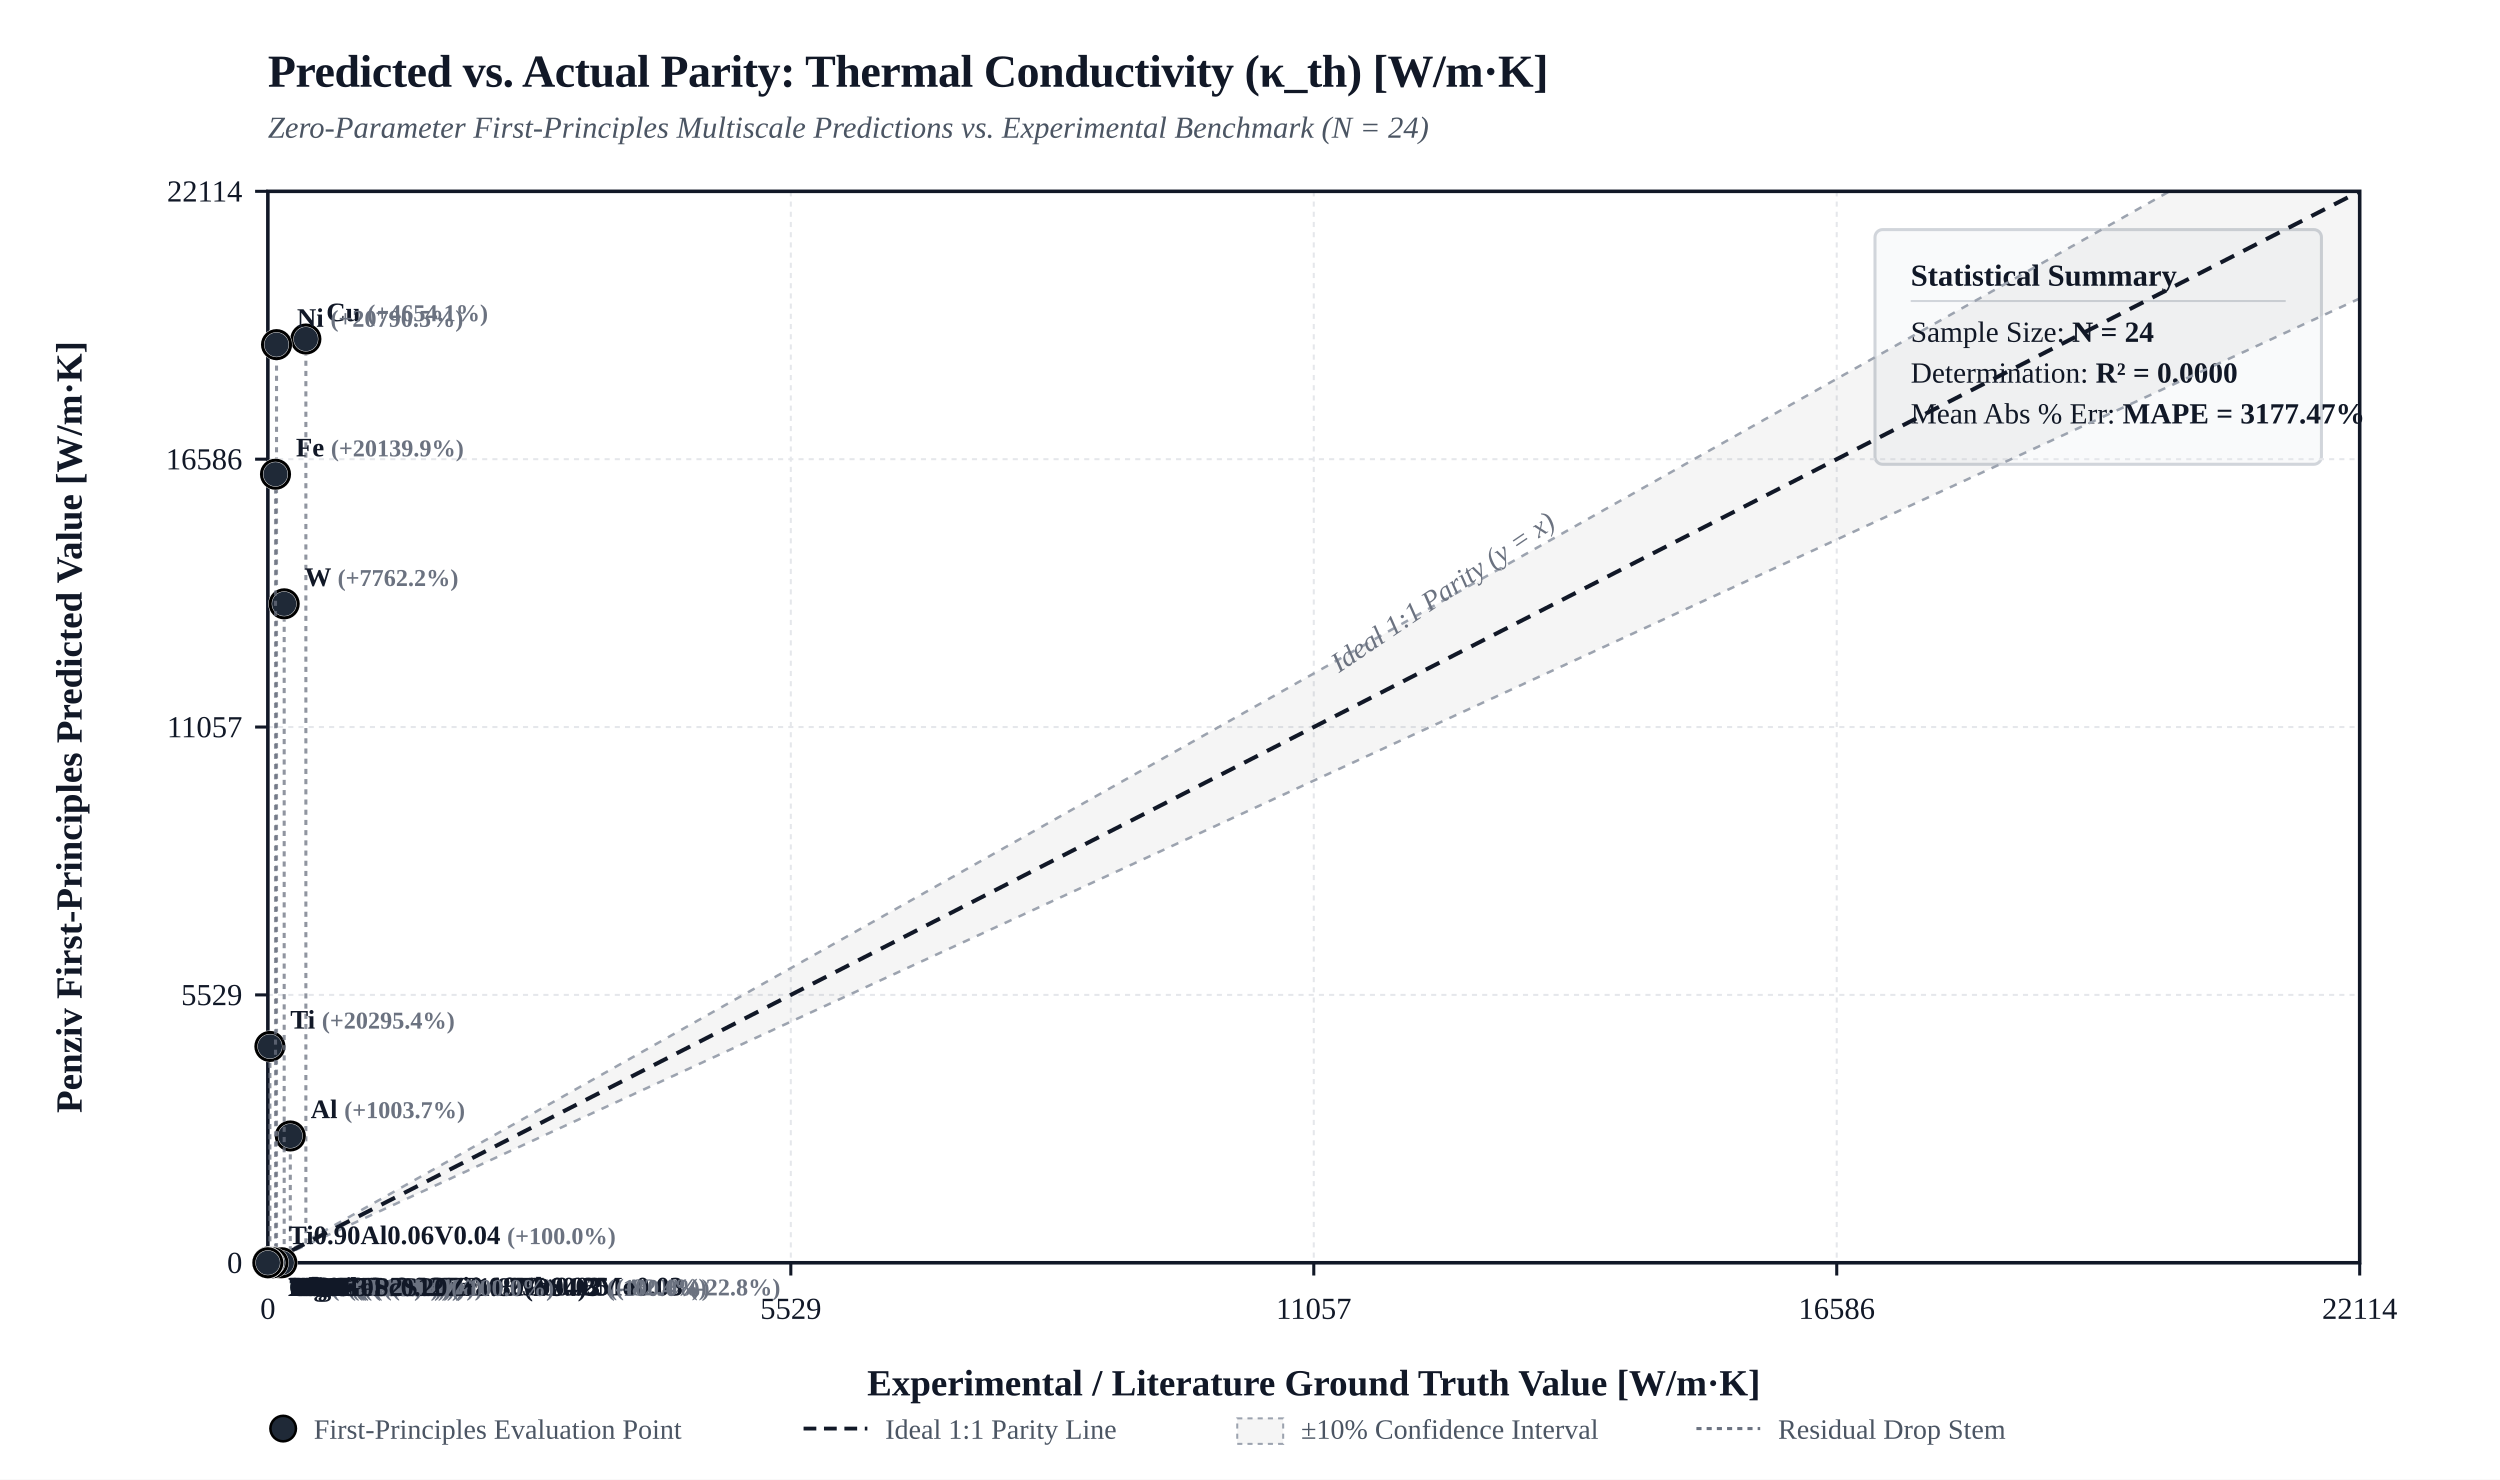
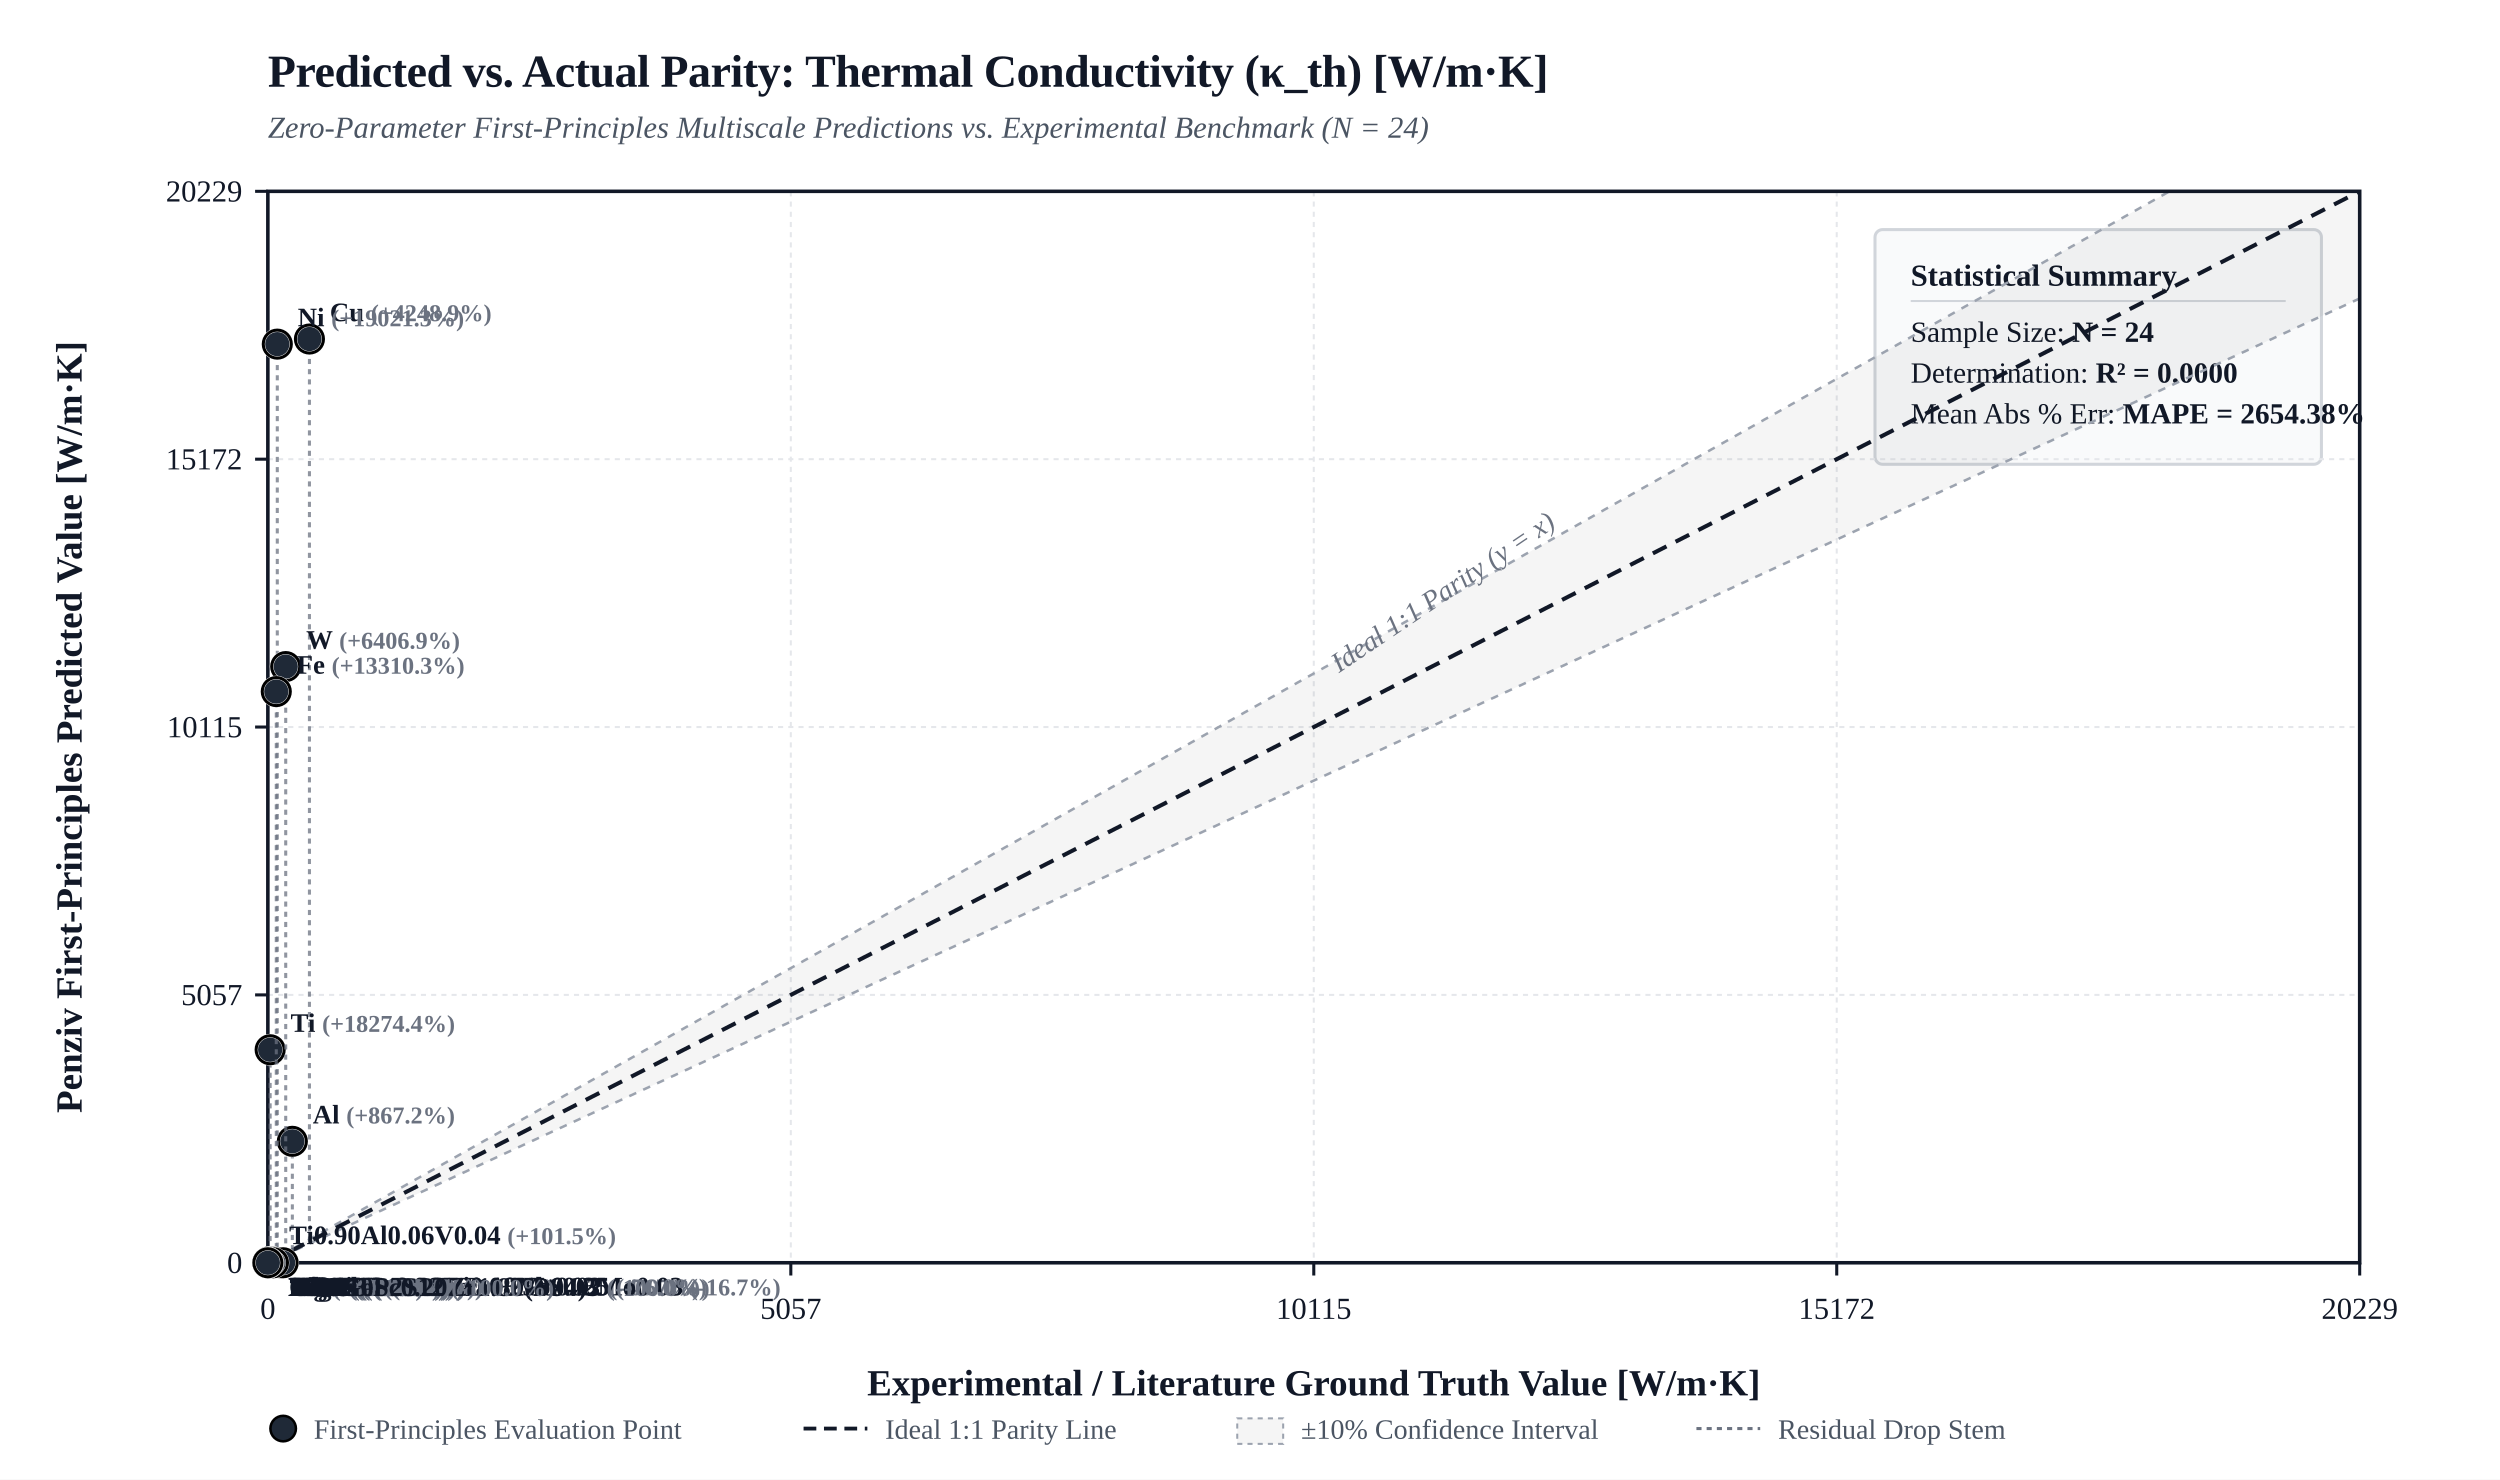
<svg xmlns="http://www.w3.org/2000/svg" viewBox="0 0 980 580" width="100%" height="auto" style="background-color: #FFFFFF; border: 1px solid #E5E7EB; border-radius: 4px; font-family: 'Times New Roman', Times, 'DejaVu Serif', 'TeX Gyre Termes', Georgia, serif;">
  <defs>
    <clipPath id="plotClip">
      <rect x="105" y="75" width="820" height="420" />
    </clipPath>
  </defs>
  <rect x="0" y="0" width="980" height="580" fill="#FFFFFF" />
  <text x="105" y="34" fill="#111827" font-size="18" font-weight="bold" letter-spacing="-0.01em">Predicted vs. Actual Parity: Thermal Conductivity (κ_th) [W/m·K]</text>
  <text x="105" y="54" fill="#4B5563" font-size="12" font-style="italic">Zero-Parameter First-Principles Multiscale Predictions vs. Experimental Benchmark (N = 24)</text>
  <g transform="translate(735, 90)">
    <rect width="175" height="92" rx="3" fill="#F9FAFB" stroke="#D1D5DB" stroke-width="1.2" />
    <text x="14" y="22" fill="#111827" font-size="12" font-weight="bold">Statistical Summary</text>
    <line x1="14" y1="28" x2="161" y2="28" stroke="#D1D5DB" stroke-width="0.8" />
    <text x="14" y="44" fill="#111827" font-size="11.5">Sample Size: <tspan font-weight="bold">N = 24</tspan>
    </text>
    <text x="14" y="60" fill="#111827" font-size="11.5">Determination: <tspan font-weight="bold">R² = 0.0000</tspan>
    </text>
-     <text x="14" y="76" fill="#111827" font-size="11.5">Mean Abs % Err: <tspan font-weight="bold">MAPE = 3177.47%</tspan>
+     <text x="14" y="76" fill="#111827" font-size="11.5">Mean Abs % Err: <tspan font-weight="bold">MAPE = 2654.38%</tspan>
    </text>
  </g>
  <line x1="105.0" y1="75" x2="105.0" y2="495" stroke="#E5E7EB" stroke-width="0.8" stroke-dasharray="2,2" />
  <line x1="105" y1="495.0" x2="925" y2="495.0" stroke="#E5E7EB" stroke-width="0.8" stroke-dasharray="2,2" />
  <line x1="100" y1="495.0" x2="105" y2="495.0" stroke="#111827" stroke-width="1.2" />
  <text x="95" y="499.0" fill="#111827" font-size="12" font-weight="500" text-anchor="end">0</text>
  <line x1="105.0" y1="495" x2="105.0" y2="500" stroke="#111827" stroke-width="1.2" />
  <text x="105.0" y="517.0" fill="#111827" font-size="12" font-weight="500" text-anchor="middle">0</text>
  <line x1="310.0" y1="75" x2="310.0" y2="495" stroke="#E5E7EB" stroke-width="0.8" stroke-dasharray="2,2" />
  <line x1="105" y1="390.0" x2="925" y2="390.0" stroke="#E5E7EB" stroke-width="0.8" stroke-dasharray="2,2" />
  <line x1="100" y1="390.0" x2="105" y2="390.0" stroke="#111827" stroke-width="1.2" />
-   <text x="95" y="394.0" fill="#111827" font-size="12" font-weight="500" text-anchor="end">5529</text>
+   <text x="95" y="394.0" fill="#111827" font-size="12" font-weight="500" text-anchor="end">5057</text>
  <line x1="310.0" y1="495" x2="310.0" y2="500" stroke="#111827" stroke-width="1.2" />
-   <text x="310.0" y="517.0" fill="#111827" font-size="12" font-weight="500" text-anchor="middle">5529</text>
+   <text x="310.0" y="517.0" fill="#111827" font-size="12" font-weight="500" text-anchor="middle">5057</text>
  <line x1="515.0" y1="75" x2="515.0" y2="495" stroke="#E5E7EB" stroke-width="0.8" stroke-dasharray="2,2" />
  <line x1="105" y1="285.0" x2="925" y2="285.0" stroke="#E5E7EB" stroke-width="0.8" stroke-dasharray="2,2" />
  <line x1="100" y1="285.0" x2="105" y2="285.0" stroke="#111827" stroke-width="1.2" />
-   <text x="95" y="289.0" fill="#111827" font-size="12" font-weight="500" text-anchor="end">11057</text>
+   <text x="95" y="289.0" fill="#111827" font-size="12" font-weight="500" text-anchor="end">10115</text>
  <line x1="515.0" y1="495" x2="515.0" y2="500" stroke="#111827" stroke-width="1.2" />
-   <text x="515.0" y="517.0" fill="#111827" font-size="12" font-weight="500" text-anchor="middle">11057</text>
+   <text x="515.0" y="517.0" fill="#111827" font-size="12" font-weight="500" text-anchor="middle">10115</text>
  <line x1="720.0" y1="75" x2="720.0" y2="495" stroke="#E5E7EB" stroke-width="0.8" stroke-dasharray="2,2" />
  <line x1="105" y1="180.0" x2="925" y2="180.0" stroke="#E5E7EB" stroke-width="0.8" stroke-dasharray="2,2" />
  <line x1="100" y1="180.0" x2="105" y2="180.0" stroke="#111827" stroke-width="1.2" />
-   <text x="95" y="184.0" fill="#111827" font-size="12" font-weight="500" text-anchor="end">16586</text>
+   <text x="95" y="184.0" fill="#111827" font-size="12" font-weight="500" text-anchor="end">15172</text>
  <line x1="720.0" y1="495" x2="720.0" y2="500" stroke="#111827" stroke-width="1.2" />
-   <text x="720.0" y="517.0" fill="#111827" font-size="12" font-weight="500" text-anchor="middle">16586</text>
+   <text x="720.0" y="517.0" fill="#111827" font-size="12" font-weight="500" text-anchor="middle">15172</text>
  <line x1="925.0" y1="75" x2="925.0" y2="495" stroke="#E5E7EB" stroke-width="0.8" stroke-dasharray="2,2" />
  <line x1="105" y1="75.0" x2="925" y2="75.0" stroke="#E5E7EB" stroke-width="0.8" stroke-dasharray="2,2" />
  <line x1="100" y1="75.0" x2="105" y2="75.0" stroke="#111827" stroke-width="1.2" />
-   <text x="95" y="79.0" fill="#111827" font-size="12" font-weight="500" text-anchor="end">22114</text>
+   <text x="95" y="79.0" fill="#111827" font-size="12" font-weight="500" text-anchor="end">20229</text>
  <line x1="925.0" y1="495" x2="925.0" y2="500" stroke="#111827" stroke-width="1.2" />
-   <text x="925.0" y="517.0" fill="#111827" font-size="12" font-weight="500" text-anchor="middle">22114</text>
+   <text x="925.0" y="517.0" fill="#111827" font-size="12" font-weight="500" text-anchor="middle">20229</text>
  <polygon points="105.0,495.0 925.0,33.0 925.0,117.0 105.0,495.0" fill="rgba(0, 0, 0, 0.04)" clip-path="url(#plotClip)" />
  <line x1="105.0" y1="495.0" x2="925.0" y2="33.0" stroke="#9CA3AF" stroke-width="1.0" stroke-dasharray="3,3" clip-path="url(#plotClip)" />
  <line x1="105.0" y1="495.0" x2="925.0" y2="117.0" stroke="#9CA3AF" stroke-width="1.0" stroke-dasharray="3,3" clip-path="url(#plotClip)" />
  <line x1="105.0" y1="495.0" x2="925.0" y2="75.0" stroke="#111827" stroke-width="1.6" stroke-dasharray="6,4" clip-path="url(#plotClip)" />
  <text x="535.0" y="273.0" fill="#6B7280" font-size="11" font-style="italic" transform="rotate(-34 515.0 285.0)">Ideal 1:1 Parity (y = x)</text>
  <rect x="105" y="75" width="820" height="420" fill="none" stroke="#111827" stroke-width="1.4" />
  <text x="515.0" y="547.0" fill="#111827" font-size="14.5" font-weight="bold" text-anchor="middle">Experimental / Literature Ground Truth Value [W/m·K]</text>
  <text x="32" y="285.0" fill="#111827" font-size="14.5" font-weight="bold" text-anchor="middle" transform="rotate(-90 32 285.0)">Penziv First-Principles Predicted Value [W/m·K]</text>
-   <line x1="119.9" y1="487.4" x2="119.9" y2="132.9" stroke="#6B7280" stroke-width="1.2" stroke-dasharray="2,2" opacity="0.75" clip-path="url(#plotClip)" />
-   <circle cx="119.9" cy="132.9" r="5.5" fill="#1F2937" stroke="#FFFFFF" stroke-width="1.5" />
-   <circle cx="119.9" cy="132.9" r="5.5" fill="none" stroke="#000000" stroke-width="1.2" />
-   <text x="127.9" y="125.9" fill="#111827" font-size="10.5" font-weight="600" text-anchor="start">Cu <tspan fill="#6B7280" font-size="9.5">(+4654.1%)</tspan>
+   <line x1="121.3" y1="486.7" x2="121.3" y2="132.9" stroke="#6B7280" stroke-width="1.2" stroke-dasharray="2,2" opacity="0.75" clip-path="url(#plotClip)" />
+   <circle cx="121.3" cy="132.9" r="5.5" fill="#1F2937" stroke="#FFFFFF" stroke-width="1.5" />
+   <circle cx="121.3" cy="132.9" r="5.5" fill="none" stroke="#000000" stroke-width="1.2" />
+   <text x="129.3" y="125.9" fill="#111827" font-size="10.5" font-weight="600" text-anchor="start">Cu <tspan fill="#6B7280" font-size="9.5">(+4248.9%)</tspan>
  </text>
-   <line x1="113.8" y1="490.5" x2="113.8" y2="445.3" stroke="#6B7280" stroke-width="1.2" stroke-dasharray="2,2" opacity="0.75" clip-path="url(#plotClip)" />
-   <circle cx="113.8" cy="445.3" r="5.5" fill="#1F2937" stroke="#FFFFFF" stroke-width="1.5" />
-   <circle cx="113.8" cy="445.3" r="5.5" fill="none" stroke="#000000" stroke-width="1.2" />
-   <text x="121.8" y="438.3" fill="#111827" font-size="10.5" font-weight="600" text-anchor="start">Al <tspan fill="#6B7280" font-size="9.5">(+1003.7%)</tspan>
+   <line x1="114.6" y1="490.1" x2="114.6" y2="447.4" stroke="#6B7280" stroke-width="1.2" stroke-dasharray="2,2" opacity="0.75" clip-path="url(#plotClip)" />
+   <circle cx="114.6" cy="447.4" r="5.5" fill="#1F2937" stroke="#FFFFFF" stroke-width="1.5" />
+   <circle cx="114.6" cy="447.4" r="5.5" fill="none" stroke="#000000" stroke-width="1.2" />
+   <text x="122.6" y="440.4" fill="#111827" font-size="10.5" font-weight="600" text-anchor="start">Al <tspan fill="#6B7280" font-size="9.5">(+867.2%)</tspan>
  </text>
-   <line x1="108.4" y1="493.3" x2="108.4" y2="135.1" stroke="#6B7280" stroke-width="1.2" stroke-dasharray="2,2" opacity="0.75" clip-path="url(#plotClip)" />
-   <circle cx="108.4" cy="135.1" r="5.5" fill="#1F2937" stroke="#FFFFFF" stroke-width="1.5" />
-   <circle cx="108.4" cy="135.1" r="5.5" fill="none" stroke="#000000" stroke-width="1.2" />
-   <text x="116.4" y="128.1" fill="#111827" font-size="10.5" font-weight="600" text-anchor="start">Ni <tspan fill="#6B7280" font-size="9.5">(+20790.5%)</tspan>
+   <line x1="108.7" y1="493.1" x2="108.7" y2="134.9" stroke="#6B7280" stroke-width="1.2" stroke-dasharray="2,2" opacity="0.75" clip-path="url(#plotClip)" />
+   <circle cx="108.7" cy="134.9" r="5.5" fill="#1F2937" stroke="#FFFFFF" stroke-width="1.5" />
+   <circle cx="108.7" cy="134.9" r="5.5" fill="none" stroke="#000000" stroke-width="1.2" />
+   <text x="116.7" y="127.9" fill="#111827" font-size="10.5" font-weight="600" text-anchor="start">Ni <tspan fill="#6B7280" font-size="9.5">(+19021.3%)</tspan>
  </text>
-   <line x1="105.8" y1="494.6" x2="105.8" y2="410.2" stroke="#6B7280" stroke-width="1.2" stroke-dasharray="2,2" opacity="0.75" clip-path="url(#plotClip)" />
-   <circle cx="105.8" cy="410.2" r="5.5" fill="#1F2937" stroke="#FFFFFF" stroke-width="1.5" />
-   <circle cx="105.8" cy="410.2" r="5.5" fill="none" stroke="#000000" stroke-width="1.2" />
-   <text x="113.8" y="403.2" fill="#111827" font-size="10.5" font-weight="600" text-anchor="start">Ti <tspan fill="#6B7280" font-size="9.5">(+20295.4%)</tspan>
+   <line x1="105.9" y1="494.5" x2="105.9" y2="411.5" stroke="#6B7280" stroke-width="1.2" stroke-dasharray="2,2" opacity="0.75" clip-path="url(#plotClip)" />
+   <circle cx="105.9" cy="411.5" r="5.5" fill="#1F2937" stroke="#FFFFFF" stroke-width="1.5" />
+   <circle cx="105.9" cy="411.5" r="5.5" fill="none" stroke="#000000" stroke-width="1.2" />
+   <text x="113.9" y="404.5" fill="#111827" font-size="10.5" font-weight="600" text-anchor="start">Ti <tspan fill="#6B7280" font-size="9.5">(+18274.4%)</tspan>
  </text>
-   <line x1="111.4" y1="491.7" x2="111.4" y2="236.7" stroke="#6B7280" stroke-width="1.2" stroke-dasharray="2,2" opacity="0.75" clip-path="url(#plotClip)" />
-   <circle cx="111.4" cy="236.7" r="5.5" fill="#1F2937" stroke="#FFFFFF" stroke-width="1.5" />
-   <circle cx="111.4" cy="236.7" r="5.5" fill="none" stroke="#000000" stroke-width="1.2" />
-   <text x="119.4" y="229.7" fill="#111827" font-size="10.5" font-weight="600" text-anchor="start">W <tspan fill="#6B7280" font-size="9.5">(+7762.2%)</tspan>
+   <line x1="112.0" y1="491.4" x2="112.0" y2="261.3" stroke="#6B7280" stroke-width="1.2" stroke-dasharray="2,2" opacity="0.75" clip-path="url(#plotClip)" />
+   <circle cx="112.0" cy="261.3" r="5.5" fill="#1F2937" stroke="#FFFFFF" stroke-width="1.5" />
+   <circle cx="112.0" cy="261.3" r="5.5" fill="none" stroke="#000000" stroke-width="1.2" />
+   <text x="120.0" y="254.3" fill="#111827" font-size="10.5" font-weight="600" text-anchor="start">W <tspan fill="#6B7280" font-size="9.5">(+6406.9%)</tspan>
  </text>
-   <line x1="108.0" y1="493.5" x2="108.0" y2="185.9" stroke="#6B7280" stroke-width="1.2" stroke-dasharray="2,2" opacity="0.75" clip-path="url(#plotClip)" />
-   <circle cx="108.0" cy="185.9" r="5.5" fill="#1F2937" stroke="#FFFFFF" stroke-width="1.5" />
-   <circle cx="108.0" cy="185.9" r="5.5" fill="none" stroke="#000000" stroke-width="1.2" />
-   <text x="116.0" y="178.9" fill="#111827" font-size="10.5" font-weight="600" text-anchor="start">Fe <tspan fill="#6B7280" font-size="9.5">(+20139.9%)</tspan>
+   <line x1="108.3" y1="493.3" x2="108.3" y2="271.1" stroke="#6B7280" stroke-width="1.2" stroke-dasharray="2,2" opacity="0.75" clip-path="url(#plotClip)" />
+   <circle cx="108.3" cy="271.1" r="5.5" fill="#1F2937" stroke="#FFFFFF" stroke-width="1.5" />
+   <circle cx="108.3" cy="271.1" r="5.5" fill="none" stroke="#000000" stroke-width="1.2" />
+   <text x="116.3" y="264.1" fill="#111827" font-size="10.5" font-weight="600" text-anchor="start">Fe <tspan fill="#6B7280" font-size="9.5">(+13310.3%)</tspan>
  </text>
-   <line x1="105.6" y1="494.7" x2="105.6" y2="494.8" stroke="#6B7280" stroke-width="1.2" stroke-dasharray="2,2" opacity="0.75" clip-path="url(#plotClip)" />
-   <circle cx="105.6" cy="494.8" r="5.5" fill="#1F2937" stroke="#FFFFFF" stroke-width="1.5" />
-   <circle cx="105.6" cy="494.8" r="5.5" fill="none" stroke="#000000" stroke-width="1.2" />
-   <text x="113.6" y="507.8" fill="#111827" font-size="10.5" font-weight="600" text-anchor="start">Fe0.70Cr0.18Ni0.10Mo0.02 <tspan fill="#6B7280" font-size="9.5">(-46.0%)</tspan>
+   <line x1="105.7" y1="494.7" x2="105.7" y2="494.8" stroke="#6B7280" stroke-width="1.2" stroke-dasharray="2,2" opacity="0.75" clip-path="url(#plotClip)" />
+   <circle cx="105.7" cy="494.8" r="5.5" fill="#1F2937" stroke="#FFFFFF" stroke-width="1.5" />
+   <circle cx="105.7" cy="494.8" r="5.5" fill="none" stroke="#000000" stroke-width="1.2" />
+   <text x="113.7" y="507.8" fill="#111827" font-size="10.5" font-weight="600" text-anchor="start">Fe0.70Cr0.18Ni0.10Mo0.02 <tspan fill="#6B7280" font-size="9.5">(-41.7%)</tspan>
  </text>
-   <line x1="105.4" y1="494.8" x2="105.4" y2="494.8" stroke="#6B7280" stroke-width="1.2" stroke-dasharray="2,2" opacity="0.75" clip-path="url(#plotClip)" />
-   <circle cx="105.4" cy="494.8" r="5.5" fill="#1F2937" stroke="#FFFFFF" stroke-width="1.5" />
-   <circle cx="105.4" cy="494.8" r="5.5" fill="none" stroke="#000000" stroke-width="1.2" />
-   <text x="113.4" y="507.8" fill="#111827" font-size="10.5" font-weight="600" text-anchor="start">Ni0.53Cr0.19Fe0.18Nb0.05Mo0.03 <tspan fill="#6B7280" font-size="9.5">(-22.8%)</tspan>
+   <line x1="105.5" y1="494.8" x2="105.5" y2="494.8" stroke="#6B7280" stroke-width="1.2" stroke-dasharray="2,2" opacity="0.75" clip-path="url(#plotClip)" />
+   <circle cx="105.5" cy="494.8" r="5.5" fill="#1F2937" stroke="#FFFFFF" stroke-width="1.5" />
+   <circle cx="105.5" cy="494.8" r="5.5" fill="none" stroke="#000000" stroke-width="1.2" />
+   <text x="113.5" y="507.8" fill="#111827" font-size="10.5" font-weight="600" text-anchor="start">Ni0.53Cr0.19Fe0.18Nb0.05Mo0.03 <tspan fill="#6B7280" font-size="9.5">(-16.7%)</tspan>
  </text>
-   <line x1="105.2" y1="494.9" x2="105.2" y2="494.7" stroke="#6B7280" stroke-width="1.2" stroke-dasharray="2,2" opacity="0.75" clip-path="url(#plotClip)" />
-   <circle cx="105.2" cy="494.7" r="5.5" fill="#1F2937" stroke="#FFFFFF" stroke-width="1.5" />
-   <circle cx="105.2" cy="494.7" r="5.5" fill="none" stroke="#000000" stroke-width="1.2" />
-   <text x="113.2" y="487.7" fill="#111827" font-size="10.5" font-weight="600" text-anchor="start">Ti0.90Al0.06V0.04 <tspan fill="#6B7280" font-size="9.5">(+100.0%)</tspan>
+   <line x1="105.3" y1="494.9" x2="105.3" y2="494.7" stroke="#6B7280" stroke-width="1.2" stroke-dasharray="2,2" opacity="0.75" clip-path="url(#plotClip)" />
+   <circle cx="105.3" cy="494.7" r="5.5" fill="#1F2937" stroke="#FFFFFF" stroke-width="1.5" />
+   <circle cx="105.3" cy="494.7" r="5.5" fill="none" stroke="#000000" stroke-width="1.2" />
+   <text x="113.3" y="487.7" fill="#111827" font-size="10.5" font-weight="600" text-anchor="start">Ti0.90Al0.06V0.04 <tspan fill="#6B7280" font-size="9.5">(+101.5%)</tspan>
  </text>
-   <line x1="106.9" y1="494.1" x2="106.9" y2="494.8" stroke="#6B7280" stroke-width="1.2" stroke-dasharray="2,2" opacity="0.75" clip-path="url(#plotClip)" />
+   <line x1="107.0" y1="494.0" x2="107.0" y2="494.8" stroke="#6B7280" stroke-width="1.2" stroke-dasharray="2,2" opacity="0.75" clip-path="url(#plotClip)" />
+   <circle cx="107.0" cy="494.8" r="5.5" fill="#1F2937" stroke="#FFFFFF" stroke-width="1.5" />
+   <circle cx="107.0" cy="494.8" r="5.5" fill="none" stroke="#000000" stroke-width="1.2" />
+   <text x="115.0" y="507.8" fill="#111827" font-size="10.5" font-weight="600" text-anchor="start">Nb0.25Mo0.25Ta0.25W0.25 <tspan fill="#6B7280" font-size="9.5">(-76.0%)</tspan>
+   </text>
+   <line x1="106.5" y1="494.2" x2="106.5" y2="494.8" stroke="#6B7280" stroke-width="1.2" stroke-dasharray="2,2" opacity="0.75" clip-path="url(#plotClip)" />
+   <circle cx="106.5" cy="494.8" r="5.5" fill="#1F2937" stroke="#FFFFFF" stroke-width="1.5" />
+   <circle cx="106.5" cy="494.8" r="5.5" fill="none" stroke="#000000" stroke-width="1.2" />
+   <text x="114.5" y="507.8" fill="#111827" font-size="10.5" font-weight="600" text-anchor="start">Ti3SiC2 <tspan fill="#6B7280" font-size="9.5">(-76.2%)</tspan>
+   </text>
+   <line x1="106.9" y1="494.0" x2="106.9" y2="494.8" stroke="#6B7280" stroke-width="1.2" stroke-dasharray="2,2" opacity="0.75" clip-path="url(#plotClip)" />
  <circle cx="106.9" cy="494.8" r="5.5" fill="#1F2937" stroke="#FFFFFF" stroke-width="1.5" />
  <circle cx="106.9" cy="494.8" r="5.5" fill="none" stroke="#000000" stroke-width="1.2" />
-   <text x="114.9" y="507.8" fill="#111827" font-size="10.5" font-weight="600" text-anchor="start">Nb0.25Mo0.25Ta0.25W0.25 <tspan fill="#6B7280" font-size="9.5">(-82.4%)</tspan>
+   <text x="114.9" y="507.8" fill="#111827" font-size="10.5" font-weight="600" text-anchor="start">Ti2AlC <tspan fill="#6B7280" font-size="9.5">(-80.7%)</tspan>
  </text>
-   <line x1="106.4" y1="494.3" x2="106.4" y2="494.9" stroke="#6B7280" stroke-width="1.2" stroke-dasharray="2,2" opacity="0.75" clip-path="url(#plotClip)" />
-   <circle cx="106.4" cy="494.9" r="5.5" fill="#1F2937" stroke="#FFFFFF" stroke-width="1.5" />
-   <circle cx="106.4" cy="494.9" r="5.5" fill="none" stroke="#000000" stroke-width="1.2" />
-   <text x="114.4" y="507.9" fill="#111827" font-size="10.5" font-weight="600" text-anchor="start">Ti3SiC2 <tspan fill="#6B7280" font-size="9.5">(-86.5%)</tspan>
+   <line x1="106.2" y1="494.4" x2="106.2" y2="495.0" stroke="#6B7280" stroke-width="1.2" stroke-dasharray="2,2" opacity="0.75" clip-path="url(#plotClip)" />
+   <circle cx="106.2" cy="495.0" r="5.5" fill="#1F2937" stroke="#FFFFFF" stroke-width="1.5" />
+   <circle cx="106.2" cy="495.0" r="5.5" fill="none" stroke="#000000" stroke-width="1.2" />
+   <text x="114.2" y="508.0" fill="#111827" font-size="10.5" font-weight="600" text-anchor="start">CaO <tspan fill="#6B7280" font-size="9.5">(-99.3%)</tspan>
  </text>
-   <line x1="106.7" y1="494.1" x2="106.7" y2="494.9" stroke="#6B7280" stroke-width="1.2" stroke-dasharray="2,2" opacity="0.75" clip-path="url(#plotClip)" />
-   <circle cx="106.7" cy="494.9" r="5.5" fill="#1F2937" stroke="#FFFFFF" stroke-width="1.5" />
-   <circle cx="106.7" cy="494.9" r="5.5" fill="none" stroke="#000000" stroke-width="1.2" />
-   <text x="114.7" y="507.9" fill="#111827" font-size="10.5" font-weight="600" text-anchor="start">Ti2AlC <tspan fill="#6B7280" font-size="9.5">(-88.3%)</tspan>
+   <line x1="106.8" y1="494.1" x2="106.8" y2="495.0" stroke="#6B7280" stroke-width="1.2" stroke-dasharray="2,2" opacity="0.75" clip-path="url(#plotClip)" />
+   <circle cx="106.8" cy="495.0" r="5.5" fill="#1F2937" stroke="#FFFFFF" stroke-width="1.5" />
+   <circle cx="106.8" cy="495.0" r="5.5" fill="none" stroke="#000000" stroke-width="1.2" />
+   <text x="114.8" y="508.0" fill="#111827" font-size="10.5" font-weight="600" text-anchor="start">MgO <tspan fill="#6B7280" font-size="9.5">(-99.6%)</tspan>
  </text>
-   <line x1="106.1" y1="494.4" x2="106.1" y2="495.0" stroke="#6B7280" stroke-width="1.2" stroke-dasharray="2,2" opacity="0.75" clip-path="url(#plotClip)" />
-   <circle cx="106.1" cy="495.0" r="5.5" fill="#1F2937" stroke="#FFFFFF" stroke-width="1.5" />
-   <circle cx="106.1" cy="495.0" r="5.5" fill="none" stroke="#000000" stroke-width="1.2" />
-   <text x="114.1" y="508.0" fill="#111827" font-size="10.5" font-weight="600" text-anchor="start">CaO <tspan fill="#6B7280" font-size="9.5">(-99.3%)</tspan>
+   <line x1="106.4" y1="494.3" x2="106.4" y2="495.0" stroke="#6B7280" stroke-width="1.2" stroke-dasharray="2,2" opacity="0.75" clip-path="url(#plotClip)" />
+   <circle cx="106.4" cy="495.0" r="5.5" fill="#1F2937" stroke="#FFFFFF" stroke-width="1.5" />
+   <circle cx="106.4" cy="495.0" r="5.5" fill="none" stroke="#000000" stroke-width="1.2" />
+   <text x="114.4" y="508.0" fill="#111827" font-size="10.5" font-weight="600" text-anchor="start">Al2O3 <tspan fill="#6B7280" font-size="9.5">(-99.7%)</tspan>
  </text>
-   <line x1="106.7" y1="494.1" x2="106.7" y2="495.0" stroke="#6B7280" stroke-width="1.2" stroke-dasharray="2,2" opacity="0.75" clip-path="url(#plotClip)" />
-   <circle cx="106.7" cy="495.0" r="5.5" fill="#1F2937" stroke="#FFFFFF" stroke-width="1.5" />
-   <circle cx="106.7" cy="495.0" r="5.5" fill="none" stroke="#000000" stroke-width="1.2" />
-   <text x="114.7" y="508.0" fill="#111827" font-size="10.5" font-weight="600" text-anchor="start">MgO <tspan fill="#6B7280" font-size="9.5">(-99.6%)</tspan>
+   <line x1="105.5" y1="494.8" x2="105.5" y2="495.0" stroke="#6B7280" stroke-width="1.2" stroke-dasharray="2,2" opacity="0.75" clip-path="url(#plotClip)" />
+   <circle cx="105.5" cy="495.0" r="5.5" fill="#1F2937" stroke="#FFFFFF" stroke-width="1.5" />
+   <circle cx="105.5" cy="495.0" r="5.5" fill="none" stroke="#000000" stroke-width="1.2" />
+   <text x="113.5" y="508.0" fill="#111827" font-size="10.5" font-weight="600" text-anchor="start">TiO2 <tspan fill="#6B7280" font-size="9.5">(-96.6%)</tspan>
  </text>
-   <line x1="106.3" y1="494.3" x2="106.3" y2="495.0" stroke="#6B7280" stroke-width="1.2" stroke-dasharray="2,2" opacity="0.75" clip-path="url(#plotClip)" />
-   <circle cx="106.3" cy="495.0" r="5.5" fill="#1F2937" stroke="#FFFFFF" stroke-width="1.5" />
-   <circle cx="106.3" cy="495.0" r="5.5" fill="none" stroke="#000000" stroke-width="1.2" />
-   <text x="114.3" y="508.0" fill="#111827" font-size="10.5" font-weight="600" text-anchor="start">Al2O3 <tspan fill="#6B7280" font-size="9.5">(-99.7%)</tspan>
+   <line x1="109.9" y1="492.5" x2="109.9" y2="495.0" stroke="#6B7280" stroke-width="1.2" stroke-dasharray="2,2" opacity="0.75" clip-path="url(#plotClip)" />
+   <circle cx="109.9" cy="495.0" r="5.5" fill="#1F2937" stroke="#FFFFFF" stroke-width="1.5" />
+   <circle cx="109.9" cy="495.0" r="5.5" fill="none" stroke="#000000" stroke-width="1.2" />
+   <text x="117.9" y="508.0" fill="#111827" font-size="10.5" font-weight="600" text-anchor="start">SiC <tspan fill="#6B7280" font-size="9.5">(-99.8%)</tspan>
  </text>
-   <line x1="105.4" y1="494.8" x2="105.4" y2="495.0" stroke="#6B7280" stroke-width="1.2" stroke-dasharray="2,2" opacity="0.75" clip-path="url(#plotClip)" />
-   <circle cx="105.4" cy="495.0" r="5.5" fill="#1F2937" stroke="#FFFFFF" stroke-width="1.5" />
-   <circle cx="105.4" cy="495.0" r="5.5" fill="none" stroke="#000000" stroke-width="1.2" />
-   <text x="113.4" y="508.0" fill="#111827" font-size="10.5" font-weight="600" text-anchor="start">TiO2 <tspan fill="#6B7280" font-size="9.5">(-98.3%)</tspan>
+   <line x1="110.3" y1="492.3" x2="110.3" y2="495.0" stroke="#6B7280" stroke-width="1.2" stroke-dasharray="2,2" opacity="0.75" clip-path="url(#plotClip)" />
+   <circle cx="110.3" cy="495.0" r="5.5" fill="#1F2937" stroke="#FFFFFF" stroke-width="1.5" />
+   <circle cx="110.3" cy="495.0" r="5.5" fill="none" stroke="#000000" stroke-width="1.2" />
+   <text x="118.3" y="508.0" fill="#111827" font-size="10.5" font-weight="600" text-anchor="start">GaN <tspan fill="#6B7280" font-size="9.5">(-99.4%)</tspan>
  </text>
-   <line x1="109.4" y1="492.7" x2="109.4" y2="495.0" stroke="#6B7280" stroke-width="1.2" stroke-dasharray="2,2" opacity="0.75" clip-path="url(#plotClip)" />
-   <circle cx="109.4" cy="495.0" r="5.5" fill="#1F2937" stroke="#FFFFFF" stroke-width="1.5" />
-   <circle cx="109.4" cy="495.0" r="5.5" fill="none" stroke="#000000" stroke-width="1.2" />
-   <text x="117.4" y="508.0" fill="#111827" font-size="10.5" font-weight="600" text-anchor="start">SiC <tspan fill="#6B7280" font-size="9.5">(-99.9%)</tspan>
+   <line x1="111.0" y1="491.9" x2="111.0" y2="495.0" stroke="#6B7280" stroke-width="1.2" stroke-dasharray="2,2" opacity="0.75" clip-path="url(#plotClip)" />
+   <circle cx="111.0" cy="495.0" r="5.5" fill="#1F2937" stroke="#FFFFFF" stroke-width="1.5" />
+   <circle cx="111.0" cy="495.0" r="5.5" fill="none" stroke="#000000" stroke-width="1.2" />
+   <text x="119.0" y="508.0" fill="#111827" font-size="10.5" font-weight="600" text-anchor="start">Si <tspan fill="#6B7280" font-size="9.5">(-99.2%)</tspan>
  </text>
-   <line x1="109.8" y1="492.5" x2="109.8" y2="495.0" stroke="#6B7280" stroke-width="1.2" stroke-dasharray="2,2" opacity="0.75" clip-path="url(#plotClip)" />
-   <circle cx="109.8" cy="495.0" r="5.5" fill="#1F2937" stroke="#FFFFFF" stroke-width="1.5" />
-   <circle cx="109.8" cy="495.0" r="5.5" fill="none" stroke="#000000" stroke-width="1.2" />
-   <text x="117.8" y="508.0" fill="#111827" font-size="10.5" font-weight="600" text-anchor="start">GaN <tspan fill="#6B7280" font-size="9.5">(-99.8%)</tspan>
+   <line x1="107.2" y1="493.9" x2="107.2" y2="495.0" stroke="#6B7280" stroke-width="1.2" stroke-dasharray="2,2" opacity="0.75" clip-path="url(#plotClip)" />
+   <circle cx="107.2" cy="495.0" r="5.5" fill="#1F2937" stroke="#FFFFFF" stroke-width="1.5" />
+   <circle cx="107.2" cy="495.0" r="5.5" fill="none" stroke="#000000" stroke-width="1.2" />
+   <text x="115.2" y="508.0" fill="#111827" font-size="10.5" font-weight="600" text-anchor="start">GaAs <tspan fill="#6B7280" font-size="9.5">(-99.8%)</tspan>
  </text>
-   <line x1="110.5" y1="492.2" x2="110.5" y2="495.0" stroke="#6B7280" stroke-width="1.2" stroke-dasharray="2,2" opacity="0.75" clip-path="url(#plotClip)" />
-   <circle cx="110.5" cy="495.0" r="5.5" fill="#1F2937" stroke="#FFFFFF" stroke-width="1.5" />
-   <circle cx="110.5" cy="495.0" r="5.5" fill="none" stroke="#000000" stroke-width="1.2" />
-   <text x="118.5" y="508.0" fill="#111827" font-size="10.5" font-weight="600" text-anchor="start">Si <tspan fill="#6B7280" font-size="9.5">(-99.3%)</tspan>
-   </text>
-   <line x1="107.0" y1="494.0" x2="107.0" y2="495.0" stroke="#6B7280" stroke-width="1.2" stroke-dasharray="2,2" opacity="0.75" clip-path="url(#plotClip)" />
-   <circle cx="107.0" cy="495.0" r="5.5" fill="#1F2937" stroke="#FFFFFF" stroke-width="1.5" />
-   <circle cx="107.0" cy="495.0" r="5.5" fill="none" stroke="#000000" stroke-width="1.2" />
-   <text x="115.0" y="508.0" fill="#111827" font-size="10.5" font-weight="600" text-anchor="start">GaAs <tspan fill="#6B7280" font-size="9.5">(-99.8%)</tspan>
-   </text>
-   <line x1="105.2" y1="494.9" x2="105.2" y2="495.0" stroke="#6B7280" stroke-width="1.2" stroke-dasharray="2,2" opacity="0.75" clip-path="url(#plotClip)" />
-   <circle cx="105.2" cy="495.0" r="5.5" fill="#1F2937" stroke="#FFFFFF" stroke-width="1.5" />
-   <circle cx="105.2" cy="495.0" r="5.5" fill="none" stroke="#000000" stroke-width="1.2" />
-   <text x="113.2" y="508.0" fill="#111827" font-size="10.5" font-weight="600" text-anchor="start">CdTe <tspan fill="#6B7280" font-size="9.5">(-100.0%)</tspan>
+   <line x1="105.3" y1="494.9" x2="105.3" y2="495.0" stroke="#6B7280" stroke-width="1.2" stroke-dasharray="2,2" opacity="0.75" clip-path="url(#plotClip)" />
+   <circle cx="105.3" cy="495.0" r="5.5" fill="#1F2937" stroke="#FFFFFF" stroke-width="1.5" />
+   <circle cx="105.3" cy="495.0" r="5.5" fill="none" stroke="#000000" stroke-width="1.2" />
+   <text x="113.3" y="508.0" fill="#111827" font-size="10.5" font-weight="600" text-anchor="start">CdTe <tspan fill="#6B7280" font-size="9.5">(-98.4%)</tspan>
  </text>
  <line x1="105.0" y1="495.0" x2="105.0" y2="495.0" stroke="#6B7280" stroke-width="1.2" stroke-dasharray="2,2" opacity="0.75" clip-path="url(#plotClip)" />
  <circle cx="105.0" cy="495.0" r="5.5" fill="#1F2937" stroke="#FFFFFF" stroke-width="1.5" />
  <circle cx="105.0" cy="495.0" r="5.5" fill="none" stroke="#000000" stroke-width="1.2" />
  <text x="113.0" y="508.0" fill="#111827" font-size="10.5" font-weight="600" text-anchor="start">Bi2Te3 <tspan fill="#6B7280" font-size="9.5">(-91.7%)</tspan>
  </text>
  <line x1="105.0" y1="495.0" x2="105.0" y2="495.0" stroke="#6B7280" stroke-width="1.2" stroke-dasharray="2,2" opacity="0.75" clip-path="url(#plotClip)" />
  <circle cx="105.0" cy="495.0" r="5.5" fill="#1F2937" stroke="#FFFFFF" stroke-width="1.5" />
  <circle cx="105.0" cy="495.0" r="5.5" fill="none" stroke="#000000" stroke-width="1.2" />
  <text x="113.0" y="508.0" fill="#111827" font-size="10.5" font-weight="600" text-anchor="start">Mg1.10Sc0.20Zr1.80(PS4)3 <tspan fill="#6B7280" font-size="9.5">(-100.0%)</tspan>
  </text>
  <line x1="105.0" y1="495.0" x2="105.0" y2="495.0" stroke="#6B7280" stroke-width="1.2" stroke-dasharray="2,2" opacity="0.75" clip-path="url(#plotClip)" />
  <circle cx="105.0" cy="495.0" r="5.5" fill="#1F2937" stroke="#FFFFFF" stroke-width="1.5" />
  <circle cx="105.0" cy="495.0" r="5.5" fill="none" stroke="#000000" stroke-width="1.2" />
  <text x="113.0" y="508.0" fill="#111827" font-size="10.5" font-weight="600" text-anchor="start">Li10GeP2S12 <tspan fill="#6B7280" font-size="9.5">(-100.0%)</tspan>
  </text>
  <g transform="translate(105, 564)" font-size="11" fill="#4B5563">
    <circle cx="6" cy="-4" r="5" fill="#1F2937" stroke="#000000" stroke-width="1.0" />
    <text x="18" y="0">First-Principles Evaluation Point</text>
    <line x1="210" y1="-4" x2="235" y2="-4" stroke="#111827" stroke-dasharray="5,3" stroke-width="1.5" />
    <text x="242" y="0">Ideal 1:1 Parity Line</text>
    <rect x="380" y="-8" width="18" height="10" fill="rgba(0, 0, 0, 0.04)" stroke="#9CA3AF" stroke-dasharray="2,2" stroke-width="0.8" />
    <text x="405" y="0">±10% Confidence Interval</text>
    <line x1="560" y1="-4" x2="585" y2="-4" stroke="#6B7280" stroke-dasharray="2,2" stroke-width="1.2" />
    <text x="592" y="0">Residual Drop Stem</text>
  </g>
</svg>
